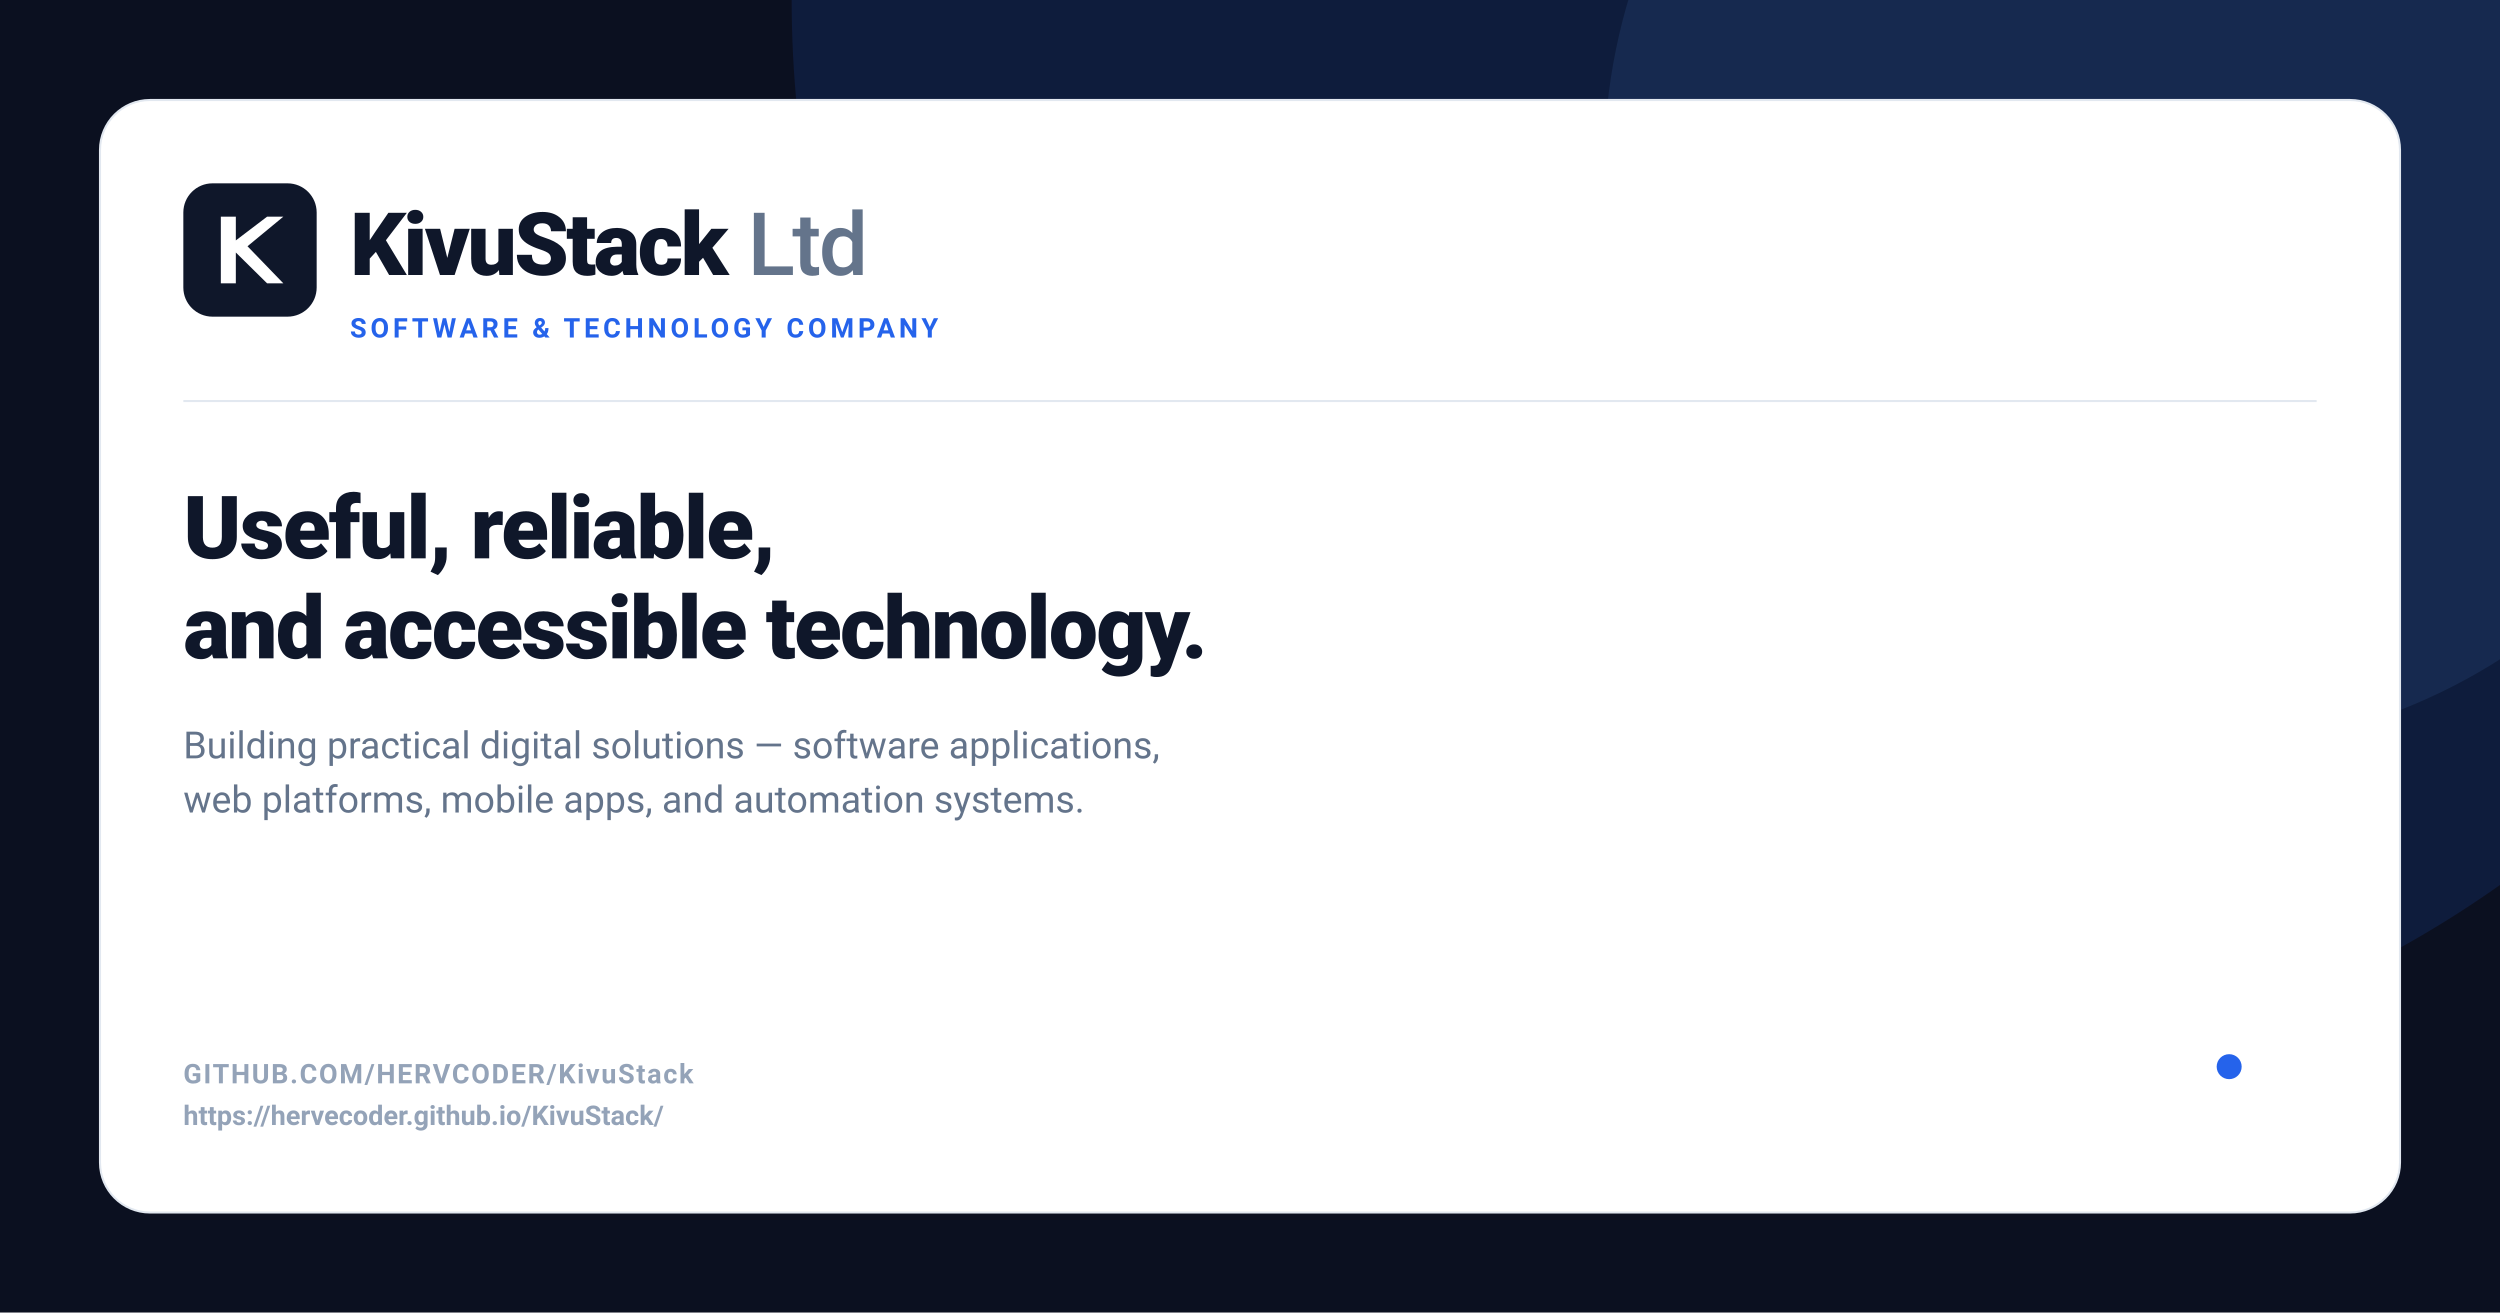
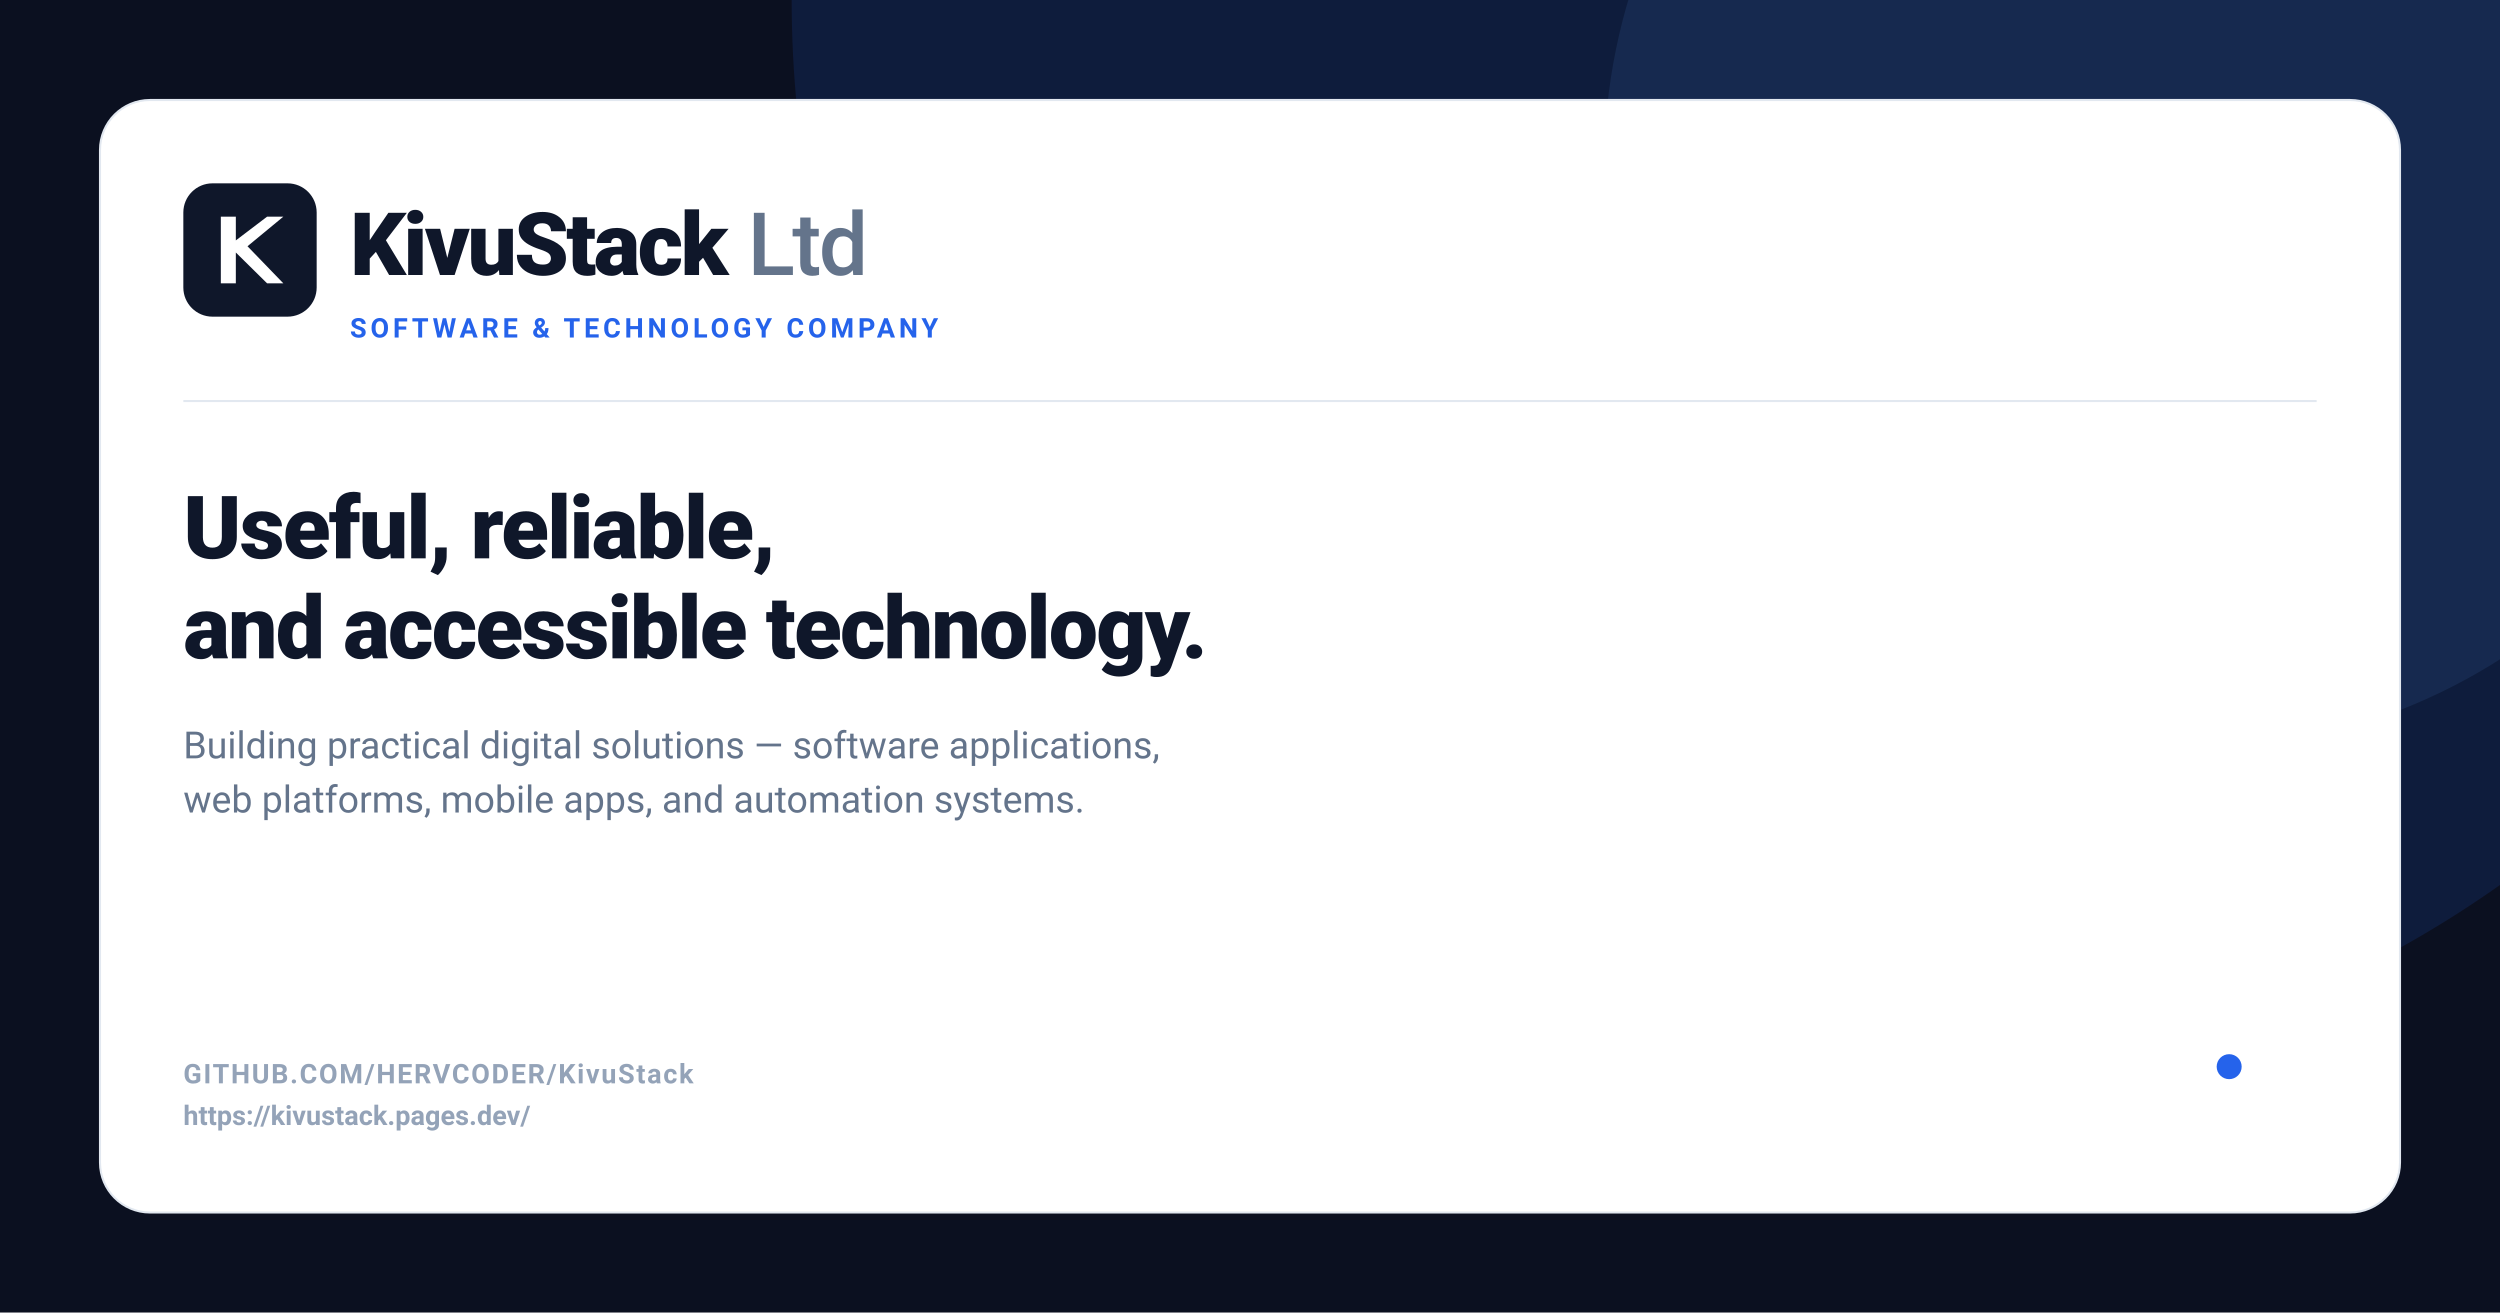
<svg xmlns="http://www.w3.org/2000/svg" viewBox="0 0 1200 630" role="img" aria-labelledby="title desc">
  <rect width="1200" height="630" fill="#0b1020" />
  <circle cx="900" cy="0" r="520" fill="#2563eb" opacity="0.14" />
  <circle cx="1050" cy="80" r="280" fill="#60a5fa" opacity="0.10" />
  <rect x="48" y="48" width="1104" height="534" rx="24" fill="#ffffff" stroke="#e2e8f0" />
  <g transform="translate(88,88)">
    <rect width="64" height="64" rx="14" fill="#0f172a" />
    <path d="M 18 16 H 25.2 V 27.4 L 40.2 16 H 48 L 30.8 30.2 L 48 48 H 40.2 L 25.2 33.2 V 48 H 18 Z" fill="#ffffff" />
  </g>
  <text x="168" y="132" font-family="ui-sans-system, -apple-system, BlinkMacSystemFont, 'Segoe UI', Roboto, Helvetica, Arial, sans-serif" font-size="42" font-weight="800" letter-spacing="-0.03em" fill="#0f172a">KivuStack <tspan font-weight="500" fill="#64748b">Ltd</tspan>
  </text>
  <text x="168" y="162" font-family="ui-sans-system, -apple-system, BlinkMacSystemFont, 'Segoe UI', Roboto, Helvetica, Arial, sans-serif" font-size="13" font-weight="700" letter-spacing="0.14em" fill="#2563eb">SOFTWARE &amp; TECHNOLOGY COMPANY</text>
  <rect x="88" y="192" width="1024" height="1" fill="#e2e8f0" />
  <text x="88" y="268" font-family="ui-sans-system, -apple-system, BlinkMacSystemFont, 'Segoe UI', Roboto, Helvetica, Arial, sans-serif" font-size="42" font-weight="800" letter-spacing="-0.02em" fill="#0f172a">Useful, reliable,</text>
  <text x="88" y="316" font-family="ui-sans-system, -apple-system, BlinkMacSystemFont, 'Segoe UI', Roboto, Helvetica, Arial, sans-serif" font-size="42" font-weight="800" letter-spacing="-0.02em" fill="#0f172a">and accessible technology.</text>
  <text x="88" y="364" font-family="ui-sans-system, -apple-system, BlinkMacSystemFont, 'Segoe UI', Roboto, Helvetica, Arial, sans-serif" font-size="18" font-weight="400" fill="#64748b">Building practical digital solutions — software applications,</text>
  <text x="88" y="390" font-family="ui-sans-system, -apple-system, BlinkMacSystemFont, 'Segoe UI', Roboto, Helvetica, Arial, sans-serif" font-size="18" font-weight="400" fill="#64748b">web platforms, mobile apps, and automation systems.</text>
  <text x="88" y="520" font-family="ui-sans-system, -apple-system, BlinkMacSystemFont, 'Segoe UI', Roboto, Helvetica, Arial, sans-serif" font-size="13" font-weight="600" letter-spacing="0.06em" fill="#94a3b8">GITHUB.COM/HERVCODER/KivuStack</text>
-   <text x="88" y="540" font-family="ui-sans-system, -apple-system, BlinkMacSystemFont, 'Segoe UI', Roboto, Helvetica, Arial, sans-serif" font-size="13" font-weight="600" fill="#94a3b8">https://hervecoder.github.io/KivuStack/</text>
+   <text x="88" y="540" font-family="ui-sans-system, -apple-system, BlinkMacSystemFont, 'Segoe UI', Roboto, Helvetica, Arial, sans-serif" font-size="13" font-weight="600" fill="#94a3b8">https://kivustack.pages.dev/</text>
  <circle cx="1070" cy="512" r="6" fill="#2563eb" />
</svg>
